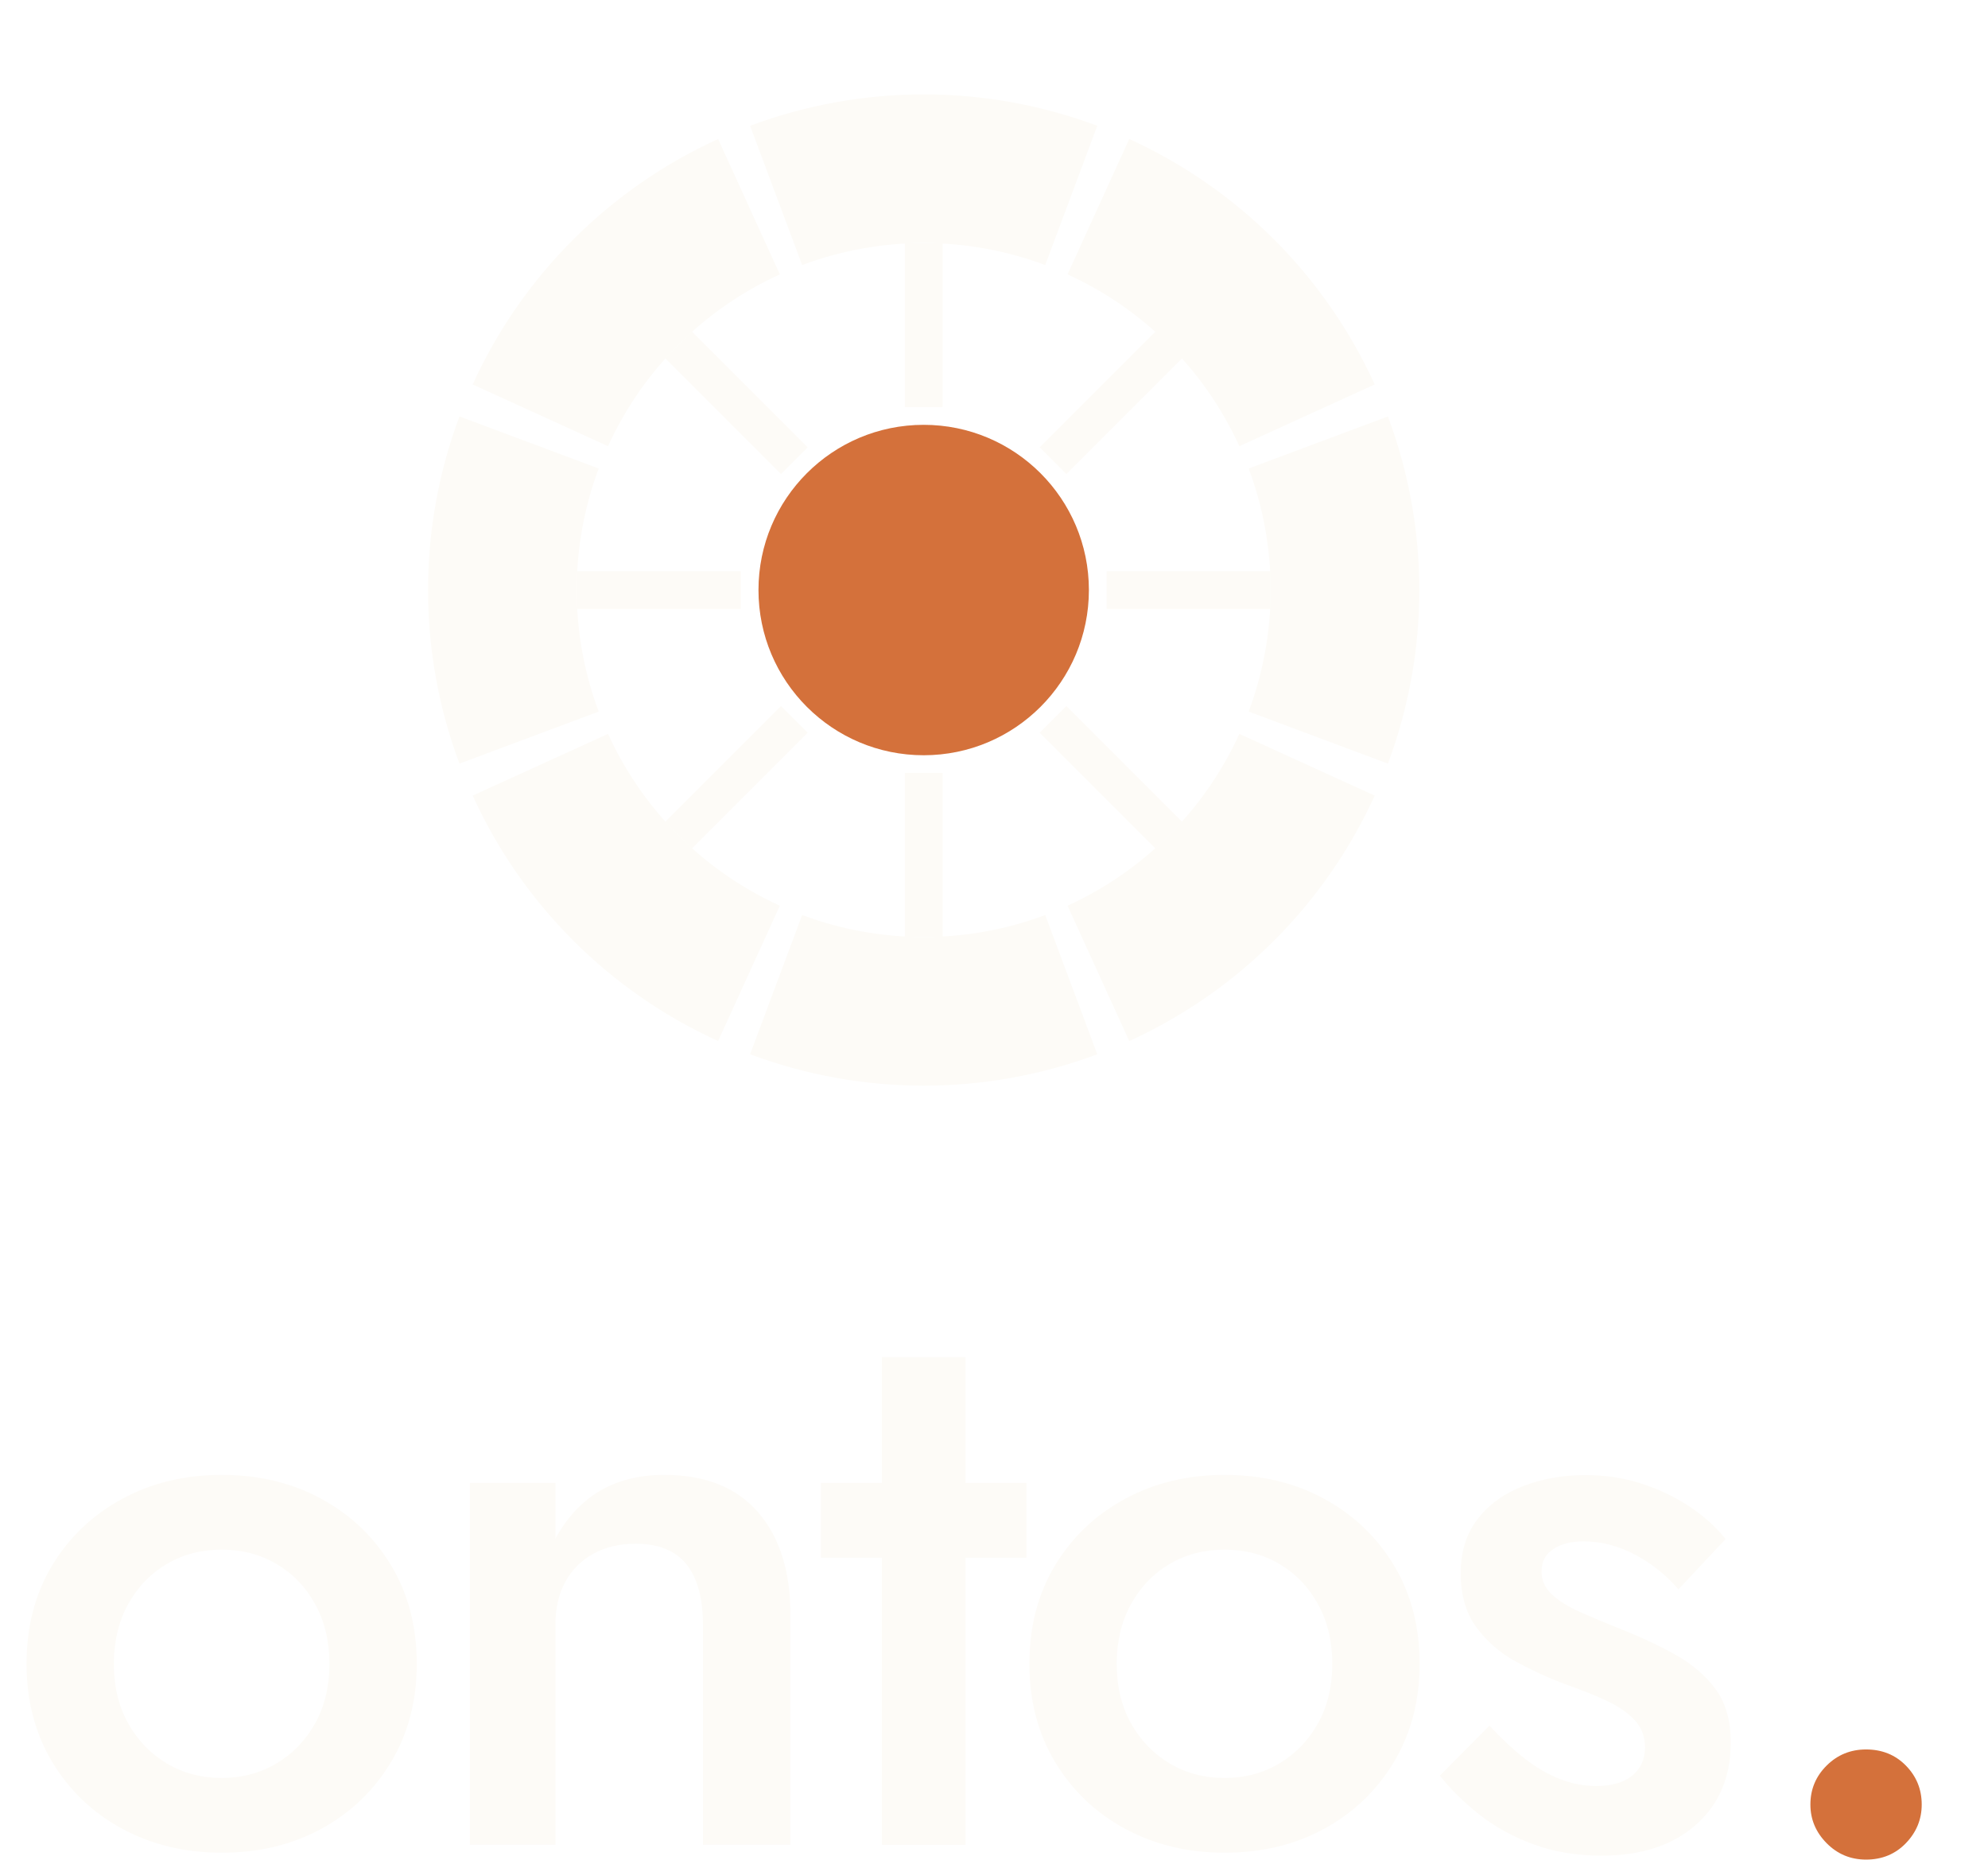
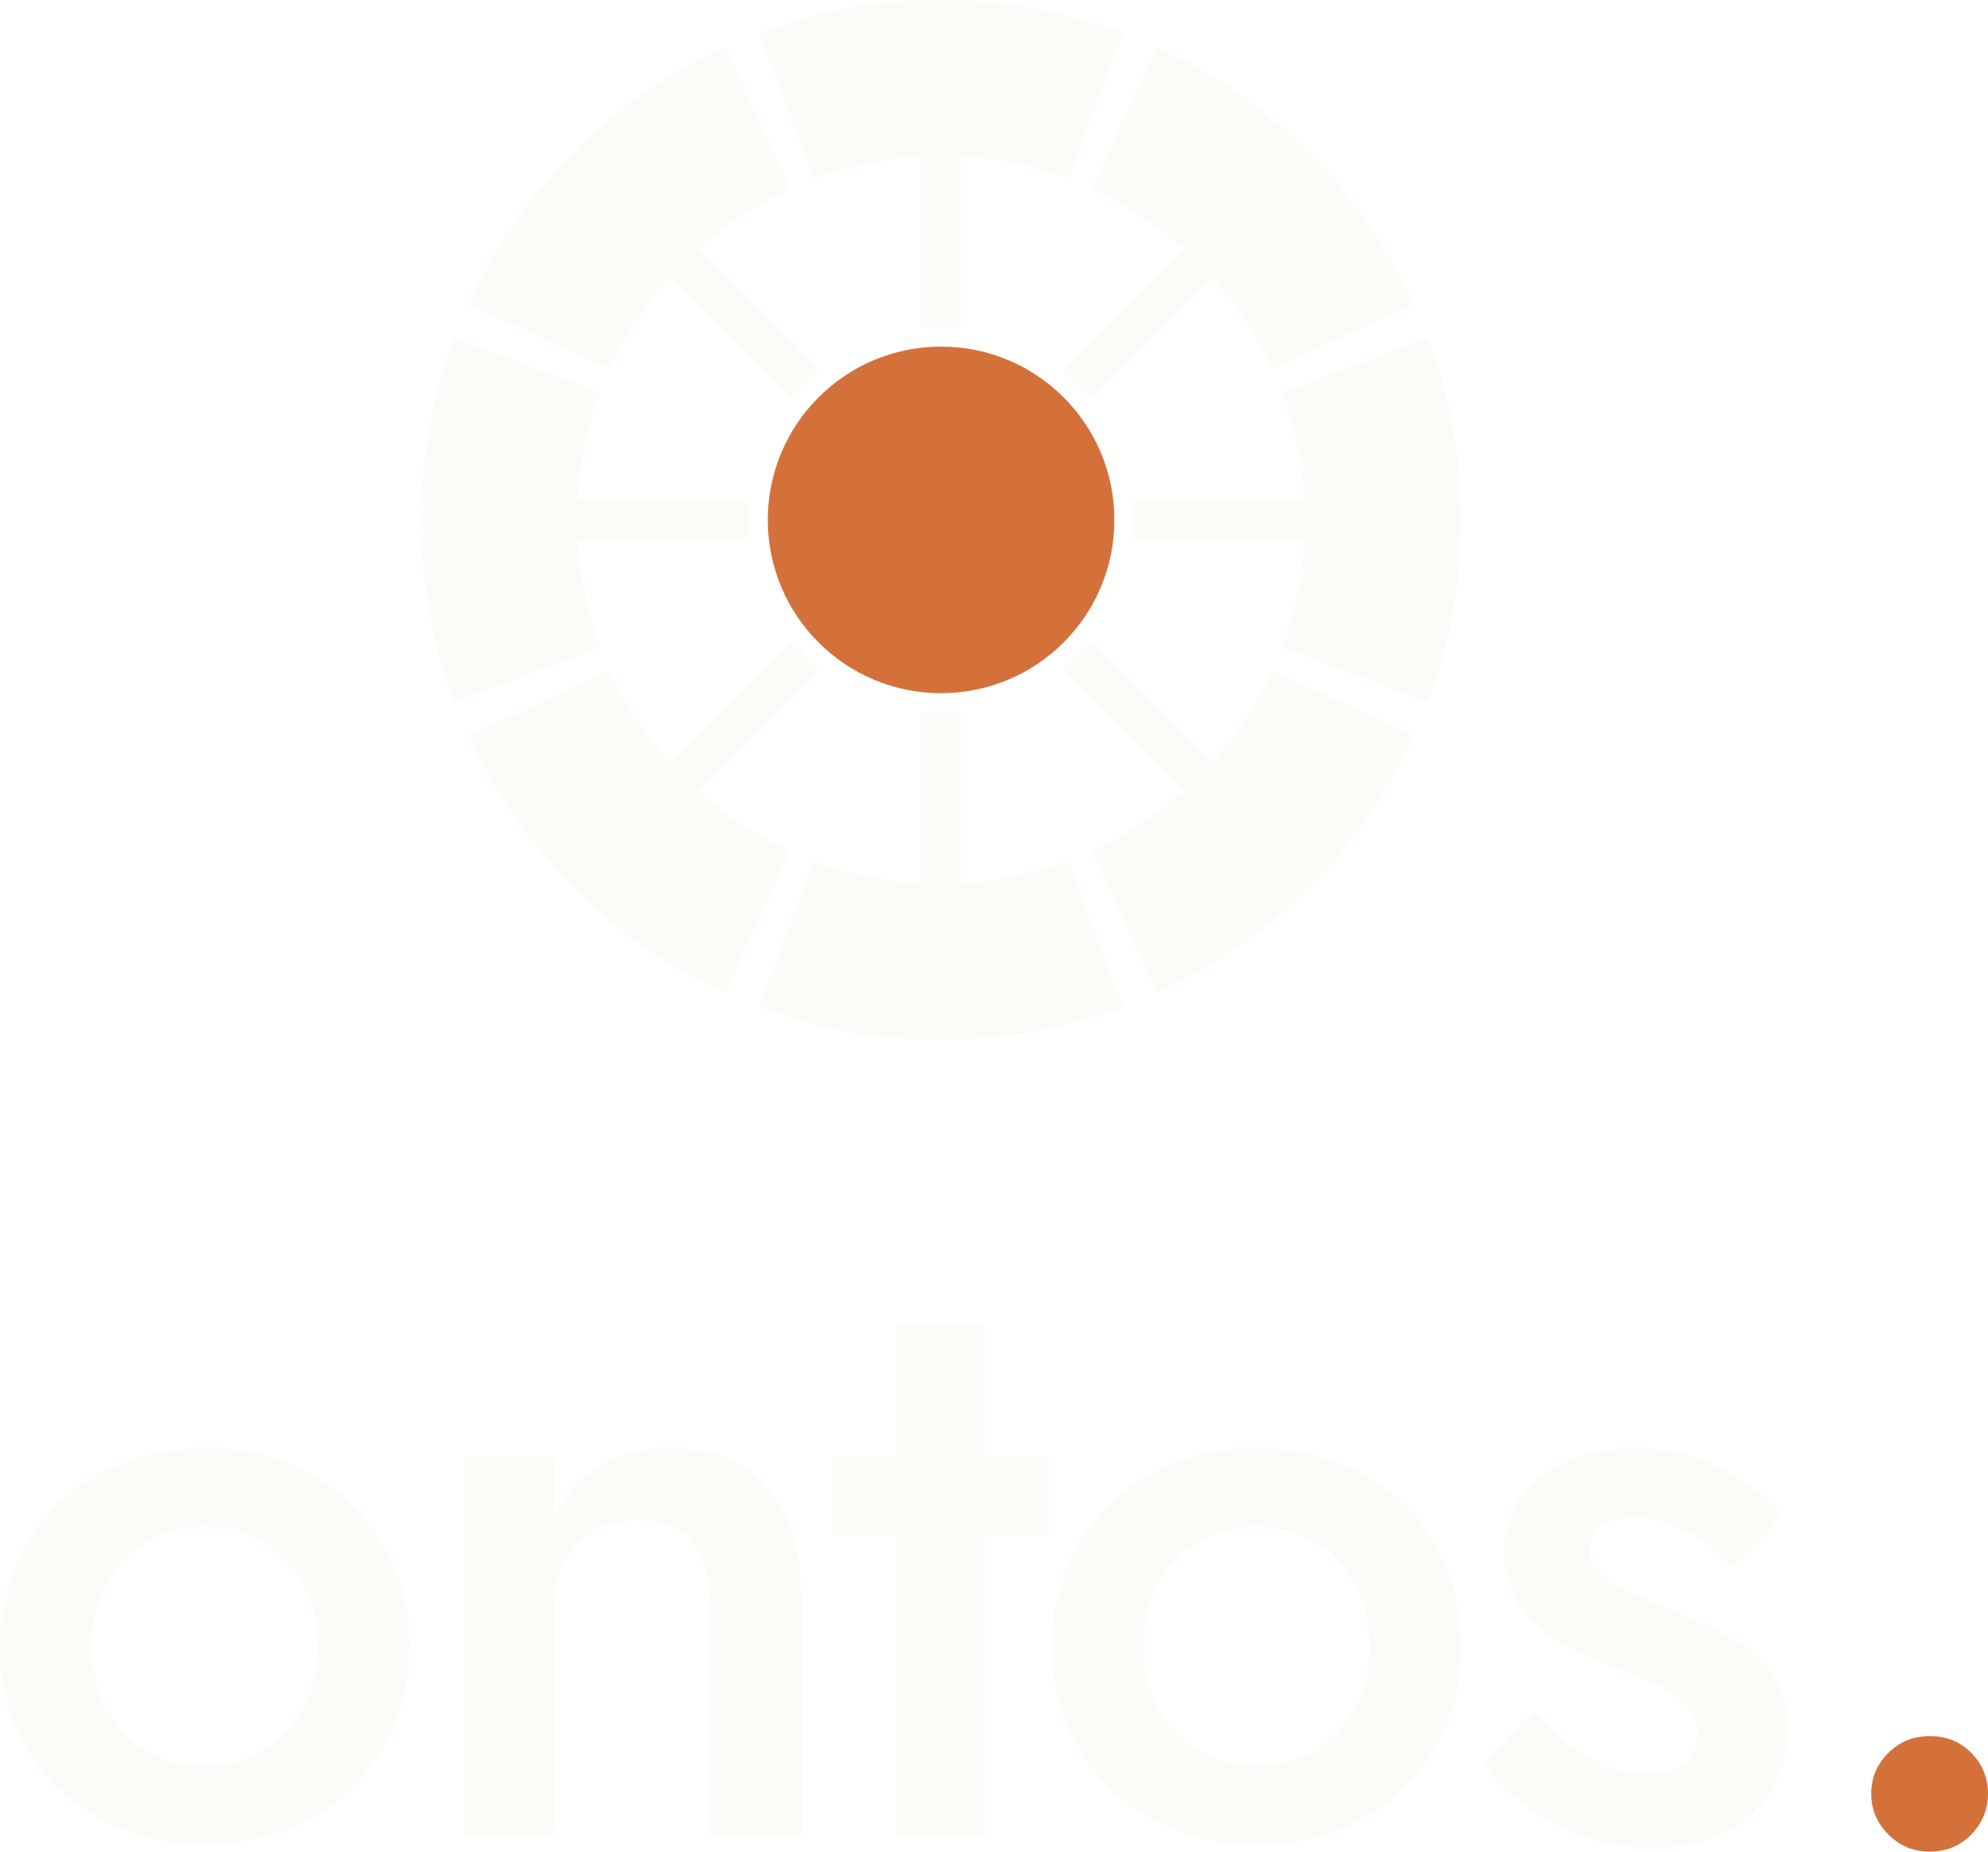
- <svg xmlns="http://www.w3.org/2000/svg" role="img" aria-label="ONTOS · vertical" viewBox="0 0 168.467 157.583" width="100%" overflow="visible" style="display:block;max-width:100%;height:auto;color:#fdfbf7">
+ <svg xmlns="http://www.w3.org/2000/svg" role="img" aria-label="ONTOS · vertical" viewBox="2.25 8 160.6 149.583" width="100%" overflow="visible" style="display:block;max-width:100%;height:auto;color:#fdfbf7">
  <svg x="28.275" y="0" width="100" height="100" viewBox="0 0 100 100" color="#fdfbf7" aria-hidden="true" overflow="visible">
    <path d="M35.29,10.66 A42,42 0 0 1 64.71,10.66 L60.3,22.46 A29.4,29.4 0 0 0 39.7,22.46 Z" fill="currentColor" />
    <path d="M67.42,11.78 A42,42 0 0 1 88.22,32.58 L76.75,37.81 A29.4,29.4 0 0 0 62.19,23.25 Z" fill="currentColor" />
    <path d="M89.34,35.29 A42,42 0 0 1 89.34,64.71 L77.54,60.3 A29.4,29.4 0 0 0 77.54,39.7 Z" fill="currentColor" />
    <path d="M88.22,67.42 A42,42 0 0 1 67.42,88.22 L62.19,76.75 A29.4,29.4 0 0 0 76.75,62.19 Z" fill="currentColor" />
    <path d="M64.71,89.34 A42,42 0 0 1 35.29,89.34 L39.7,77.54 A29.4,29.4 0 0 0 60.3,77.54 Z" fill="currentColor" />
    <path d="M32.58,88.22 A42,42 0 0 1 11.78,67.42 L23.25,62.19 A29.4,29.4 0 0 0 37.81,76.75 Z" fill="currentColor" />
    <path d="M10.66,64.71 A42,42 0 0 1 10.66,35.29 L22.46,39.7 A29.4,29.4 0 0 0 22.46,60.3 Z" fill="currentColor" />
    <path d="M11.78,32.58 A42,42 0 0 1 32.58,11.78 L37.81,23.25 A29.4,29.4 0 0 0 23.25,37.81 Z" fill="currentColor" />
    <line x1="50.00" y1="34.50" x2="50.00" y2="20.60" stroke="currentColor" stroke-width="3.2" />
    <line x1="60.96" y1="39.04" x2="70.79" y2="29.21" stroke="currentColor" stroke-width="3.2" />
    <line x1="65.50" y1="50.00" x2="79.40" y2="50.00" stroke="currentColor" stroke-width="3.2" />
    <line x1="60.96" y1="60.96" x2="70.79" y2="70.79" stroke="currentColor" stroke-width="3.2" />
    <line x1="50.00" y1="65.50" x2="50.00" y2="79.40" stroke="currentColor" stroke-width="3.2" />
    <line x1="39.04" y1="60.96" x2="29.21" y2="70.79" stroke="currentColor" stroke-width="3.2" />
    <line x1="34.50" y1="50.00" x2="20.60" y2="50.00" stroke="currentColor" stroke-width="3.2" />
    <line x1="39.04" y1="39.04" x2="29.21" y2="29.21" stroke="currentColor" stroke-width="3.2" />
    <circle cx="50" cy="50" r="14" fill="#d4713b" />
  </svg>
  <g transform="translate(0 156.3333) scale(0.06666667)">
    <g fill="#fdfbf7">
      <path data-glyph="o" d="M33.75 -230.0Q33.75 -159.75 66.375 -105.375Q99.0 -51.0 155.25 -20.5Q211.5 10.0 281.75 10.0Q352.75 10.0 408.625 -20.5Q464.5 -51.0 497.125 -105.375Q529.75 -159.75 529.75 -230.0Q529.75 -301.25 497.125 -355.25Q464.5 -409.25 408.625 -439.75Q352.75 -470.25 281.75 -470.25Q211.5 -470.25 155.25 -439.75Q99.0 -409.25 66.375 -355.25Q33.75 -301.25 33.75 -230.0ZM144.75 -230.0Q144.75 -273.0 162.875 -305.875Q181.0 -338.75 212.0 -357.0Q243.0 -375.25 281.75 -375.25Q320.5 -375.25 351.5 -357.0Q382.5 -338.75 400.625 -305.875Q418.75 -273.0 418.75 -230.0Q418.75 -187.0 400.625 -154.5Q382.5 -122.0 351.5 -103.5Q320.5 -85.0 281.75 -85.0Q243.0 -85.0 212.0 -103.5Q181.0 -122.0 162.875 -154.5Q144.75 -187.0 144.75 -230.0Z" transform="translate(0 0)" />
      <path data-glyph="n" d="M365.0 -280.0V0.0H476.25V-292.5Q476.25 -375.25 435.125 -422.75Q394.0 -470.25 315.75 -470.25Q268.5 -470.25 234.0 -449.875Q199.5 -429.5 177.5 -389.25V-460.0H68.75V0.0H177.5V-280.0Q177.5 -311.25 190.125 -334.375Q202.75 -357.5 225.875 -370.125Q249.0 -382.75 279.5 -382.75Q323.0 -382.75 344.0 -356.625Q365.0 -330.5 365.0 -280.0Z" transform="translate(528.5 0)" />
      <path data-glyph="t" d="M5.0 -460.0V-365.0H266.25V-460.0ZM82.5 -620.0V0.0H188.75V-620.0Z" transform="translate(1038.5 0)" />
      <path data-glyph="o" d="M33.75 -230.0Q33.75 -159.75 66.375 -105.375Q99.0 -51.0 155.25 -20.5Q211.5 10.0 281.75 10.0Q352.75 10.0 408.625 -20.5Q464.5 -51.0 497.125 -105.375Q529.75 -159.75 529.75 -230.0Q529.75 -301.25 497.125 -355.25Q464.5 -409.25 408.625 -439.75Q352.75 -470.25 281.75 -470.25Q211.5 -470.25 155.25 -439.75Q99.0 -409.25 66.375 -355.25Q33.75 -301.25 33.75 -230.0ZM144.75 -230.0Q144.75 -273.0 162.875 -305.875Q181.0 -338.75 212.0 -357.0Q243.0 -375.25 281.75 -375.25Q320.5 -375.25 351.5 -357.0Q382.5 -338.75 400.625 -305.875Q418.75 -273.0 418.75 -230.0Q418.75 -187.0 400.625 -154.5Q382.5 -122.0 351.5 -103.5Q320.5 -85.0 281.75 -85.0Q243.0 -85.0 212.0 -103.5Q181.0 -122.0 162.875 -154.5Q144.75 -187.0 144.75 -230.0Z" transform="translate(1274.75 0)" />
      <path data-glyph="s" d="M90.0 -151.5 27.0 -88.0Q47.25 -62.25 76.875 -38.75Q106.5 -15.25 145.75 -0.75Q185.0 13.75 232.5 13.75Q308.0 13.75 352.375 -25.375Q396.75 -64.5 396.75 -130.0Q396.75 -171.75 377.625 -197.75Q358.5 -223.75 326.5 -241.625Q294.5 -259.5 256.25 -274.5Q228.25 -285.75 205.625 -295.75Q183.0 -305.75 169.625 -318.125Q156.25 -330.5 156.25 -347.25Q156.25 -366.25 171.25 -376.0Q186.25 -385.75 209.5 -385.75Q243.5 -385.75 275.5 -368.625Q307.5 -351.5 330.25 -324.75L390.25 -388.75Q371.25 -412.25 344.0 -430.25Q316.75 -448.25 283.375 -459.125Q250.0 -470.0 211.75 -470.0Q169.75 -470.0 133.5 -456.25Q97.25 -442.5 75.375 -414.625Q53.5 -386.75 53.5 -345.25Q53.5 -303.75 73.375 -276.625Q93.25 -249.5 123.5 -233.0Q153.75 -216.5 184.75 -204.75Q215.75 -194.0 238.75 -183.25Q261.75 -172.5 274.75 -158.375Q287.75 -144.25 287.75 -124.0Q287.75 -101.25 271.5 -88.0Q255.25 -74.75 225.75 -74.75Q202.75 -74.75 179.75 -83.625Q156.75 -92.5 134.625 -109.875Q112.5 -127.25 90.0 -151.5Z" transform="translate(1803.25 0)" />
    </g>
    <g fill="#d4713b">
      <path data-glyph="." d="M83.75 -51.25Q83.75 -23.0 104.375 -2.125Q125.0 18.75 154.5 18.75Q185.0 18.75 205.125 -2.125Q225.25 -23.0 225.25 -51.25Q225.25 -80.25 205.125 -100.75Q185.0 -121.25 154.5 -121.25Q125.0 -121.25 104.375 -100.75Q83.75 -80.25 83.75 -51.25Z" transform="translate(2217.5 0)" />
    </g>
  </g>
</svg>
